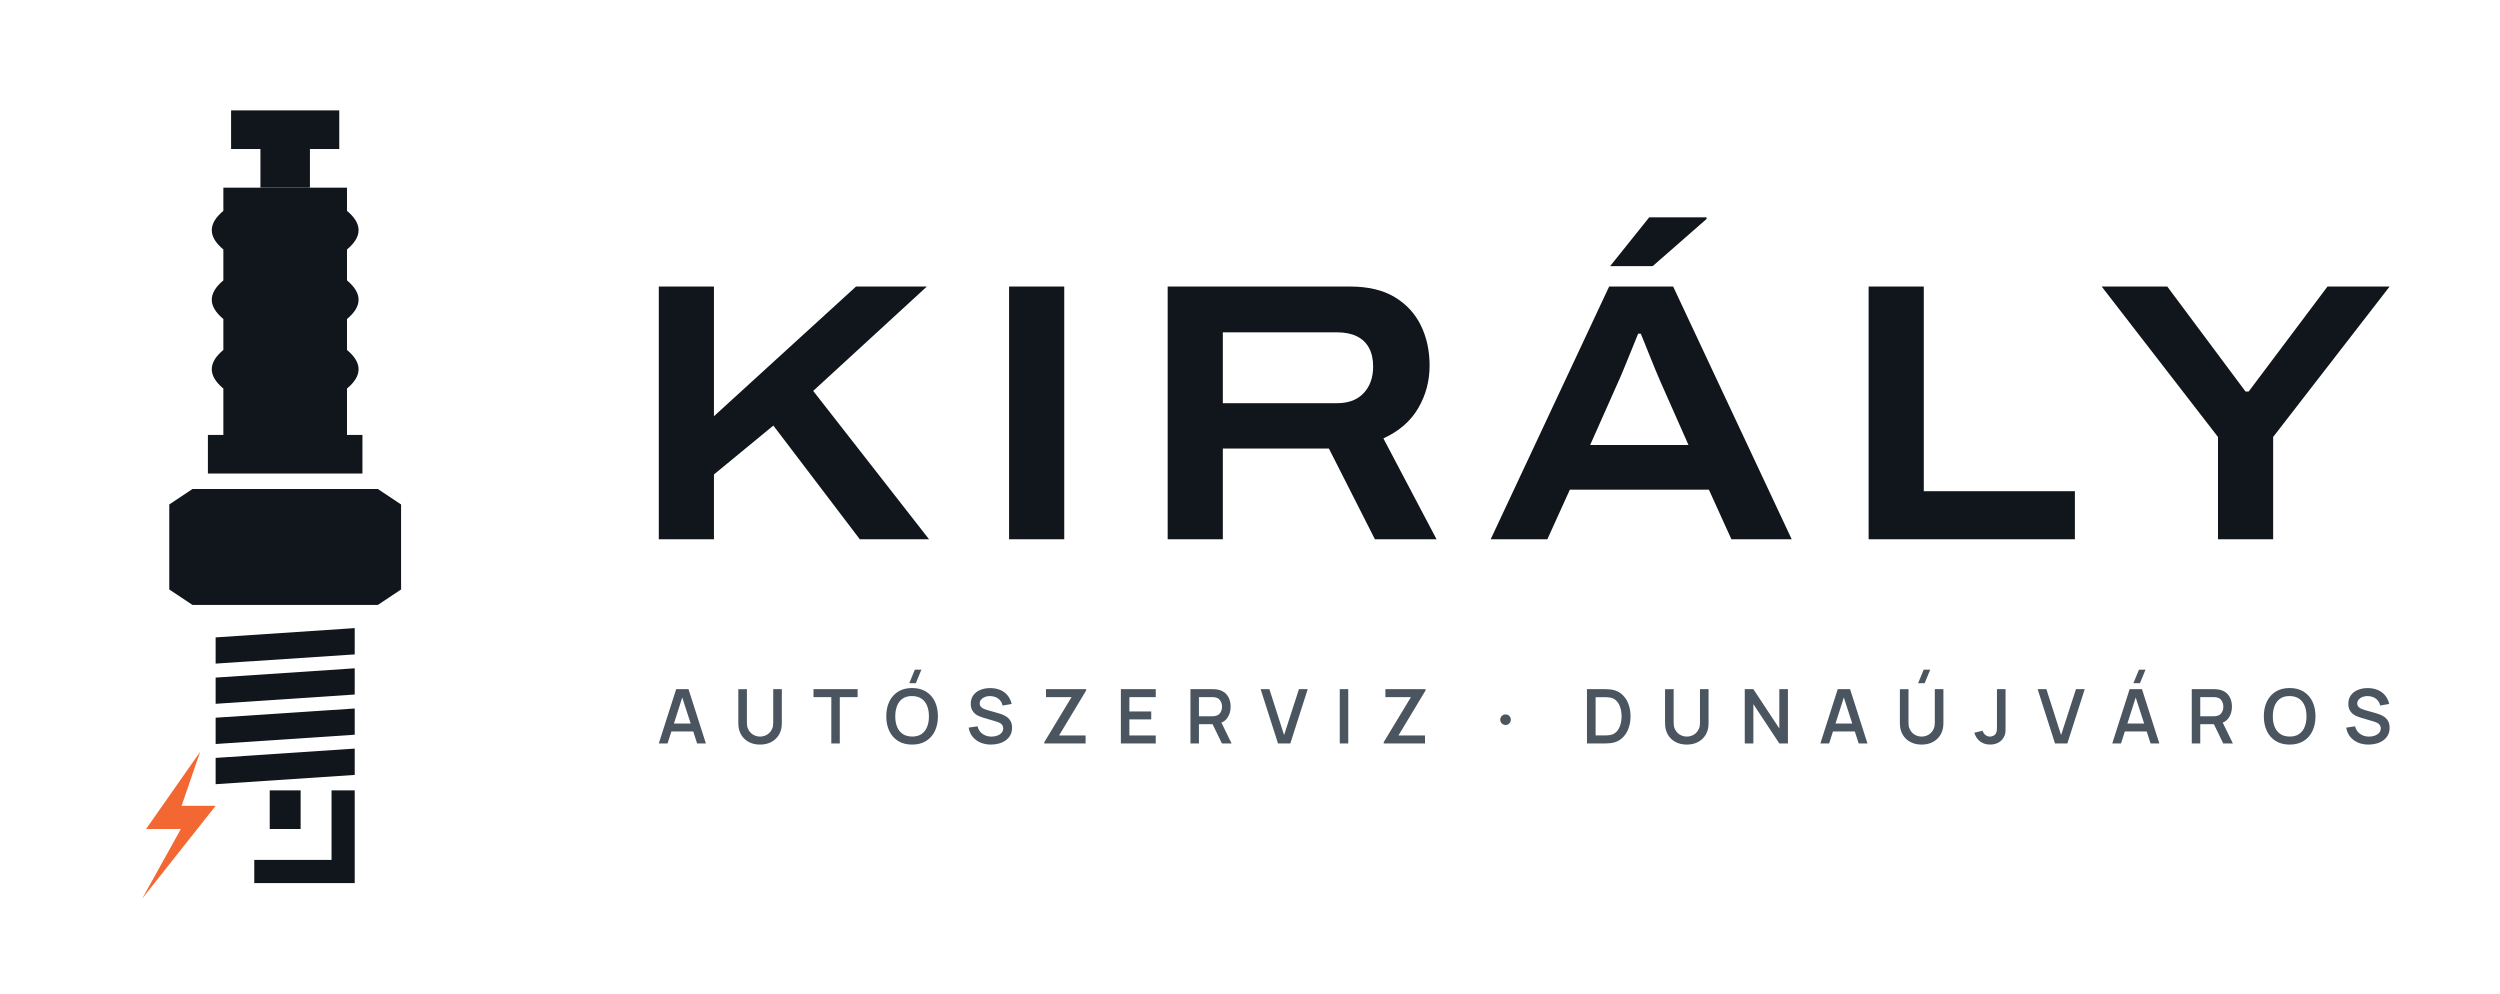
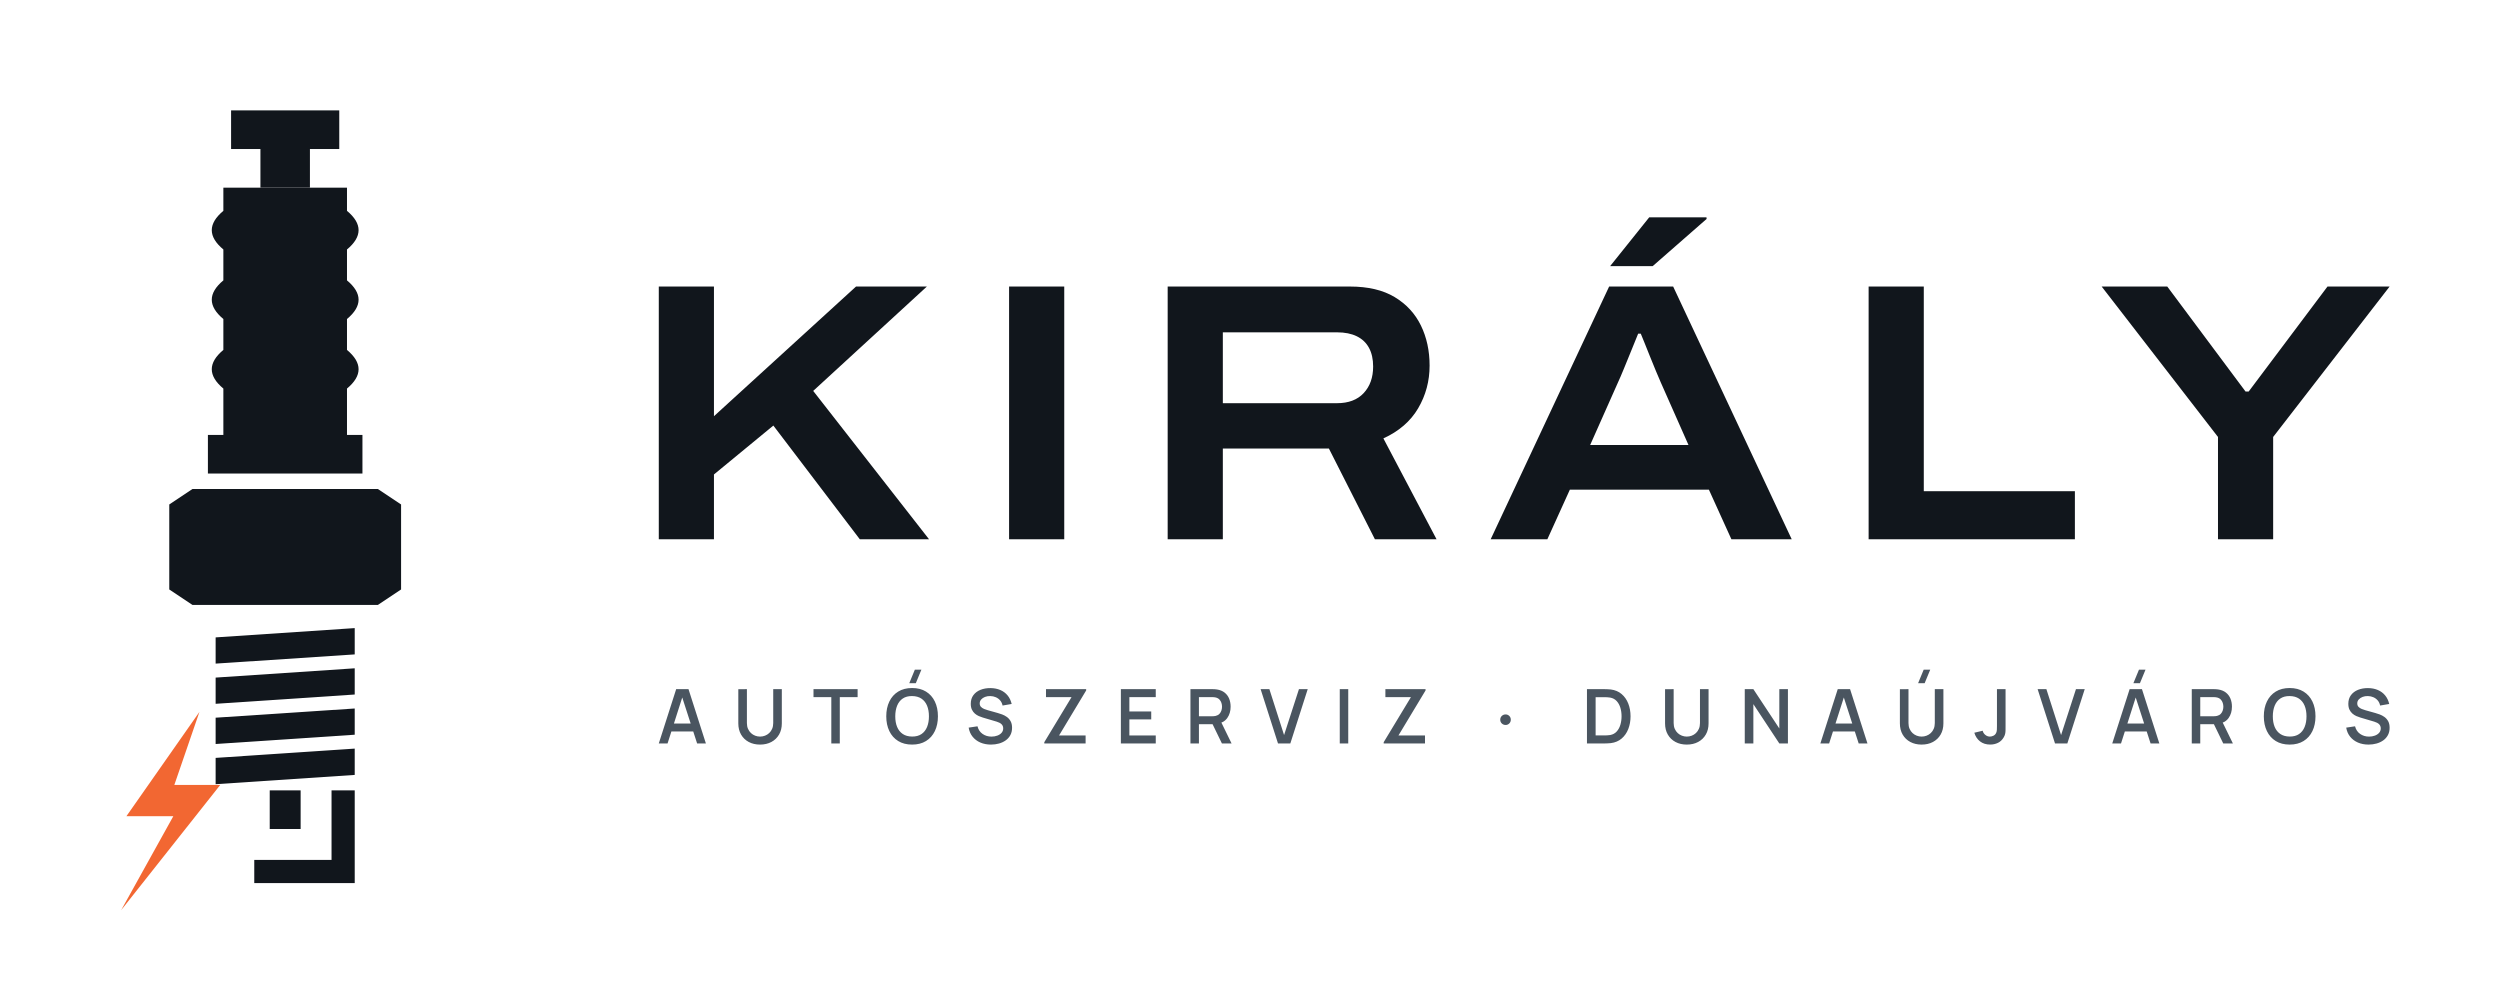
<svg xmlns="http://www.w3.org/2000/svg" viewBox="9 -4 271.77 108" width="1087.09" height="432" role="img">
  <path d="M34.12 8H45.88V12.2H42.69V16.4H37.31V12.2H34.12Z" fill="#11161C" />
  <path d="M33.28 16.4H46.72V18.92Q49.24 21.02 46.72 23.12V26.48Q49.24 28.58 46.72 30.68V34.04Q49.24 36.14 46.72 38.24V43.28H48.4V47.48H31.6V43.28H33.28V38.24Q30.76 36.14 33.28 34.04V30.68Q30.76 28.58 33.28 26.48V23.12Q30.76 21.02 33.28 18.92Z" fill="#11161C" />
  <path d="M27.4 50.84L29.92 49.16H50.08L52.6 50.84V60.08L50.08 61.76H29.92L27.4 60.08Z" fill="#11161C" />
  <path d="M32.44 65.29L47.56 64.28V67.14L32.44 68.14Z" fill="#11161C" />
  <path d="M32.44 69.66L47.56 68.65V71.5L32.44 72.51Z" fill="#11161C" />
  <path d="M32.44 74.02L47.56 73.02V75.87L32.44 76.88Z" fill="#11161C" />
  <path d="M32.44 78.39L47.56 77.38V80.24L32.44 81.25Z" fill="#11161C" />
  <rect x="38.32" y="81.92" width="3.36" height="4.2" fill="#11161C" />
  <path d="M45.04 81.92H47.56V92H36.64V89.48H45.04Z" fill="#11161C" />
-   <path d="M30.76 77.72L24.88 86.12H28.66L24.46 93.68L32.44 83.6H28.74Z" fill="#F26732" />
+   <path d="M30.68 73.39L22.74 84.73H27.84L22.17 94.94L32.94 81.33H27.95Z" fill="#F26732" />
  <path d="M80.615 54.62V27.149H86.612V41.245L102.057 27.149H109.759L97.401 38.496L109.991 54.62H102.465L93.069 42.262L86.612 47.578V54.62ZM118.695 54.62V27.149H124.692V54.62ZM135.935 54.62V27.149H155.744Q158.703 27.149 160.61 28.295Q162.516 29.442 163.462 31.381Q164.409 33.321 164.409 35.746Q164.409 38.263 163.167 40.381Q161.924 42.498 159.385 43.658L165.164 54.62H158.462L153.46 44.757H141.932V54.62ZM141.932 39.83H154.345Q156.223 39.83 157.247 38.73Q158.271 37.63 158.271 35.843Q158.271 34.654 157.825 33.823Q157.378 32.991 156.5 32.559Q155.623 32.127 154.345 32.127H141.932ZM171.05 54.62 183.926 27.149H190.886L203.773 54.62H197.216L194.771 49.231H179.656L177.212 54.62ZM181.864 44.375H192.552L189.533 37.555Q189.347 37.129 189.018 36.346Q188.688 35.562 188.352 34.714Q188.016 33.865 187.736 33.177Q187.456 32.488 187.367 32.276H187.08Q186.758 33.071 186.337 34.105Q185.916 35.138 185.529 36.084Q185.141 37.03 184.883 37.583ZM184.033 24.932 188.285 19.623H194.51L194.522 19.801L188.658 24.932ZM212.135 54.62V27.149H218.132V49.396H234.558V54.62ZM250.114 54.62V43.503L237.468 27.149H244.601L253.11 38.564H253.449L262.019 27.149H268.771L256.111 43.503V54.62Z" fill="#11161C" />
  <path d="M80.615 76.82 82.505 70.917H83.845L85.735 76.82H84.782L83.054 71.479H83.275L81.568 76.82ZM81.632 75.514V74.652H84.722V75.514ZM91.625 76.943Q90.926 76.943 90.393 76.658Q89.86 76.372 89.56 75.854Q89.26 75.336 89.26 74.637V70.924L90.194 70.917V74.602Q90.194 74.957 90.314 75.231Q90.434 75.505 90.638 75.693Q90.841 75.881 91.098 75.978Q91.354 76.074 91.625 76.074Q91.902 76.074 92.158 75.976Q92.415 75.878 92.617 75.69Q92.819 75.502 92.937 75.228Q93.055 74.954 93.055 74.602V70.917H93.99V74.637Q93.99 75.335 93.69 75.853Q93.39 76.371 92.857 76.657Q92.324 76.943 91.625 76.943ZM99.37 76.82V71.784H97.433V70.917H102.229V71.784H100.292V76.82ZM108.555 70.272H107.844L108.452 68.796H109.164ZM108.152 76.943Q107.268 76.943 106.64 76.556Q106.011 76.168 105.678 75.476Q105.344 74.783 105.344 73.869Q105.344 72.955 105.678 72.262Q106.011 71.569 106.64 71.182Q107.268 70.794 108.152 70.794Q109.036 70.794 109.665 71.182Q110.293 71.569 110.626 72.262Q110.96 72.955 110.96 73.869Q110.96 74.783 110.626 75.476Q110.293 76.168 109.665 76.556Q109.036 76.943 108.152 76.943ZM108.152 76.07Q108.763 76.076 109.169 75.801Q109.575 75.526 109.779 75.028Q109.982 74.53 109.982 73.869Q109.982 73.208 109.779 72.715Q109.575 72.223 109.169 71.948Q108.763 71.674 108.152 71.668Q107.541 71.661 107.136 71.936Q106.731 72.211 106.527 72.709Q106.324 73.208 106.322 73.869Q106.32 74.53 106.523 75.022Q106.727 75.513 107.134 75.789Q107.541 76.064 108.152 76.07ZM116.729 76.943Q116.088 76.943 115.573 76.721Q115.059 76.498 114.727 76.085Q114.395 75.671 114.301 75.1L115.26 74.955Q115.392 75.488 115.811 75.782Q116.23 76.076 116.785 76.076Q117.12 76.076 117.41 75.97Q117.7 75.865 117.877 75.665Q118.055 75.464 118.055 75.18Q118.055 75.038 118.008 74.925Q117.96 74.811 117.871 74.725Q117.783 74.638 117.652 74.571Q117.521 74.503 117.356 74.453L115.838 74.004Q115.629 73.944 115.4 73.842Q115.172 73.741 114.975 73.572Q114.778 73.402 114.654 73.144Q114.53 72.885 114.53 72.51Q114.53 71.951 114.816 71.569Q115.101 71.186 115.585 70.992Q116.068 70.798 116.666 70.801Q117.268 70.807 117.743 71.011Q118.217 71.215 118.533 71.599Q118.849 71.983 118.976 72.528L117.986 72.698Q117.922 72.376 117.728 72.147Q117.535 71.918 117.254 71.796Q116.974 71.674 116.653 71.668Q116.341 71.661 116.08 71.761Q115.818 71.861 115.66 72.043Q115.502 72.224 115.502 72.465Q115.502 72.697 115.638 72.841Q115.775 72.984 115.979 73.069Q116.183 73.153 116.387 73.209L117.461 73.51Q117.672 73.567 117.937 73.665Q118.203 73.762 118.45 73.937Q118.697 74.112 118.858 74.397Q119.019 74.682 119.019 75.119Q119.019 75.571 118.834 75.914Q118.649 76.256 118.329 76.484Q118.009 76.712 117.597 76.828Q117.184 76.943 116.729 76.943ZM122.523 76.82V76.685L125.485 71.784H122.708V70.917H127.075V71.057L124.13 75.949H127.014V76.82ZM130.848 76.82V70.917H134.64V71.784H131.771V73.34H134.148V74.207H131.771V75.953H134.64V76.82ZM138.411 76.82V70.917H140.823Q140.909 70.917 141.041 70.924Q141.173 70.93 141.286 70.95Q141.79 71.028 142.122 71.289Q142.454 71.55 142.616 71.945Q142.778 72.341 142.778 72.823Q142.778 73.538 142.416 74.052Q142.053 74.566 141.315 74.691L140.93 74.73H139.333V76.82ZM141.832 76.82 140.667 74.418 141.602 74.197 142.881 76.82ZM139.333 73.863H140.786Q140.868 73.863 140.969 73.854Q141.07 73.846 141.159 73.824Q141.413 73.761 141.564 73.601Q141.714 73.44 141.779 73.233Q141.844 73.026 141.844 72.823Q141.844 72.621 141.779 72.414Q141.714 72.207 141.564 72.046Q141.413 71.886 141.159 71.823Q141.07 71.8 140.969 71.792Q140.868 71.784 140.786 71.784H139.333ZM147.929 76.82 146.039 70.917H146.992L148.589 75.908L150.206 70.917H151.159L149.269 76.82ZM154.643 76.82V70.917H155.565V76.82ZM159.418 76.82V76.685L162.38 71.784H159.603V70.917H163.97V71.057L161.025 75.949H163.909V76.82ZM172.676 74.811Q172.43 74.811 172.259 74.648Q172.088 74.485 172.088 74.238Q172.088 73.99 172.259 73.827Q172.43 73.664 172.676 73.664Q172.903 73.664 173.069 73.827Q173.236 73.99 173.236 74.238Q173.236 74.485 173.069 74.648Q172.903 74.811 172.676 74.811ZM181.516 76.82V70.917H183.381Q183.46 70.917 183.681 70.922Q183.903 70.926 184.107 70.952Q184.804 71.04 185.283 71.449Q185.763 71.858 186.008 72.488Q186.254 73.118 186.254 73.869Q186.254 74.621 186.008 75.251Q185.763 75.88 185.283 76.289Q184.804 76.697 184.107 76.785Q183.904 76.811 183.681 76.815Q183.458 76.82 183.381 76.82ZM182.457 75.947H183.381Q183.513 75.947 183.704 75.939Q183.895 75.932 184.043 75.904Q184.478 75.821 184.749 75.521Q185.021 75.221 185.149 74.787Q185.277 74.353 185.277 73.869Q185.277 73.369 185.146 72.935Q185.014 72.501 184.741 72.207Q184.468 71.913 184.043 71.834Q183.895 71.803 183.703 71.797Q183.51 71.791 183.381 71.791H182.457ZM192.37 76.943Q191.671 76.943 191.138 76.658Q190.606 76.372 190.305 75.854Q190.005 75.336 190.005 74.637V70.924L190.94 70.917V74.602Q190.94 74.957 191.059 75.231Q191.179 75.505 191.383 75.693Q191.586 75.881 191.843 75.978Q192.1 76.074 192.37 76.074Q192.647 76.074 192.904 75.976Q193.16 75.878 193.362 75.69Q193.564 75.502 193.682 75.228Q193.801 74.954 193.801 74.602V70.917H194.735V74.637Q194.735 75.335 194.435 75.853Q194.135 76.371 193.602 76.657Q193.069 76.943 192.37 76.943ZM198.67 76.82V70.917H199.605L202.427 75.191V70.917H203.362V76.82H202.427L199.605 72.545V76.82ZM206.889 76.82 208.778 70.917H210.119L212.008 76.82H211.055L209.328 71.479H209.549L207.842 76.82ZM207.905 75.514V74.652H210.996V75.514ZM218.225 70.272H217.513L218.122 68.796H218.833ZM217.899 76.943Q217.2 76.943 216.667 76.658Q216.134 76.372 215.834 75.854Q215.534 75.336 215.534 74.637V70.924L216.468 70.917V74.602Q216.468 74.957 216.588 75.231Q216.708 75.505 216.911 75.693Q217.115 75.881 217.371 75.978Q217.628 76.074 217.899 76.074Q218.175 76.074 218.432 75.976Q218.689 75.878 218.891 75.69Q219.093 75.502 219.211 75.228Q219.329 74.954 219.329 74.602V70.917H220.264V74.637Q220.264 75.335 219.964 75.853Q219.663 76.371 219.13 76.657Q218.598 76.943 217.899 76.943ZM225.351 76.941Q224.689 76.941 224.244 76.593Q223.8 76.244 223.625 75.654L224.537 75.437Q224.588 75.699 224.815 75.886Q225.041 76.074 225.318 76.074Q225.501 76.074 225.702 75.979Q225.902 75.883 226 75.67Q226.065 75.53 226.076 75.344Q226.086 75.159 226.086 74.91V70.917H227.021V74.91Q227.021 75.178 227.018 75.384Q227.016 75.589 226.977 75.771Q226.938 75.953 226.826 76.146Q226.59 76.558 226.204 76.749Q225.818 76.941 225.351 76.941ZM232.397 76.82 230.507 70.917H231.46L233.057 75.908L234.674 70.917H235.627L233.737 76.82ZM241.628 70.272H240.917L241.525 68.796H242.237ZM238.619 76.82 240.509 70.917H241.849L243.739 76.82H242.786L241.058 71.479H241.279L239.572 76.82ZM239.636 75.514V74.652H242.726V75.514ZM247.264 76.82V70.917H249.676Q249.762 70.917 249.894 70.924Q250.026 70.93 250.139 70.95Q250.643 71.028 250.975 71.289Q251.307 71.55 251.469 71.945Q251.631 72.341 251.631 72.823Q251.631 73.538 251.269 74.052Q250.906 74.566 250.168 74.691L249.783 74.73H248.186V76.82ZM250.685 76.82 249.52 74.418 250.455 74.197 251.734 76.82ZM248.186 73.863H249.639Q249.721 73.863 249.822 73.854Q249.923 73.846 250.012 73.824Q250.266 73.761 250.417 73.601Q250.567 73.44 250.632 73.233Q250.697 73.026 250.697 72.823Q250.697 72.621 250.632 72.414Q250.567 72.207 250.417 72.046Q250.266 71.886 250.012 71.823Q249.923 71.8 249.822 71.792Q249.721 71.784 249.639 71.784H248.186ZM257.905 76.943Q257.021 76.943 256.392 76.556Q255.764 76.168 255.431 75.476Q255.097 74.783 255.097 73.869Q255.097 72.955 255.431 72.262Q255.764 71.569 256.392 71.182Q257.021 70.794 257.905 70.794Q258.789 70.794 259.417 71.182Q260.046 71.569 260.379 72.262Q260.713 72.955 260.713 73.869Q260.713 74.783 260.379 75.476Q260.046 76.168 259.417 76.556Q258.789 76.943 257.905 76.943ZM257.905 76.07Q258.516 76.076 258.922 75.801Q259.328 75.526 259.532 75.028Q259.735 74.53 259.735 73.869Q259.735 73.208 259.532 72.715Q259.328 72.223 258.922 71.948Q258.516 71.674 257.905 71.668Q257.294 71.661 256.889 71.936Q256.484 72.211 256.28 72.709Q256.077 73.208 256.075 73.869Q256.073 74.53 256.276 75.022Q256.48 75.513 256.887 75.789Q257.294 76.064 257.905 76.07ZM266.482 76.943Q265.841 76.943 265.326 76.721Q264.812 76.498 264.48 76.085Q264.148 75.671 264.053 75.1L265.013 74.955Q265.145 75.488 265.564 75.782Q265.983 76.076 266.537 76.076Q266.873 76.076 267.163 75.97Q267.453 75.865 267.63 75.665Q267.808 75.464 267.808 75.18Q267.808 75.038 267.76 74.925Q267.713 74.811 267.624 74.725Q267.536 74.638 267.405 74.571Q267.274 74.503 267.109 74.453L265.591 74.004Q265.382 73.944 265.153 73.842Q264.924 73.741 264.728 73.572Q264.531 73.402 264.407 73.144Q264.283 72.885 264.283 72.51Q264.283 71.951 264.568 71.569Q264.854 71.186 265.337 70.992Q265.821 70.798 266.419 70.801Q267.021 70.807 267.496 71.011Q267.97 71.215 268.286 71.599Q268.602 71.983 268.728 72.528L267.738 72.698Q267.675 72.376 267.481 72.147Q267.288 71.918 267.007 71.796Q266.727 71.674 266.406 71.668Q266.094 71.661 265.832 71.761Q265.571 71.861 265.413 72.043Q265.254 72.224 265.254 72.465Q265.254 72.697 265.391 72.841Q265.528 72.984 265.732 73.069Q265.936 73.153 266.14 73.209L267.214 73.51Q267.425 73.567 267.69 73.665Q267.956 73.762 268.203 73.937Q268.45 74.112 268.611 74.397Q268.771 74.682 268.771 75.119Q268.771 75.571 268.586 75.914Q268.401 76.256 268.082 76.484Q267.762 76.712 267.35 76.828Q266.937 76.943 266.482 76.943Z" fill="#4A5560" />
</svg>
